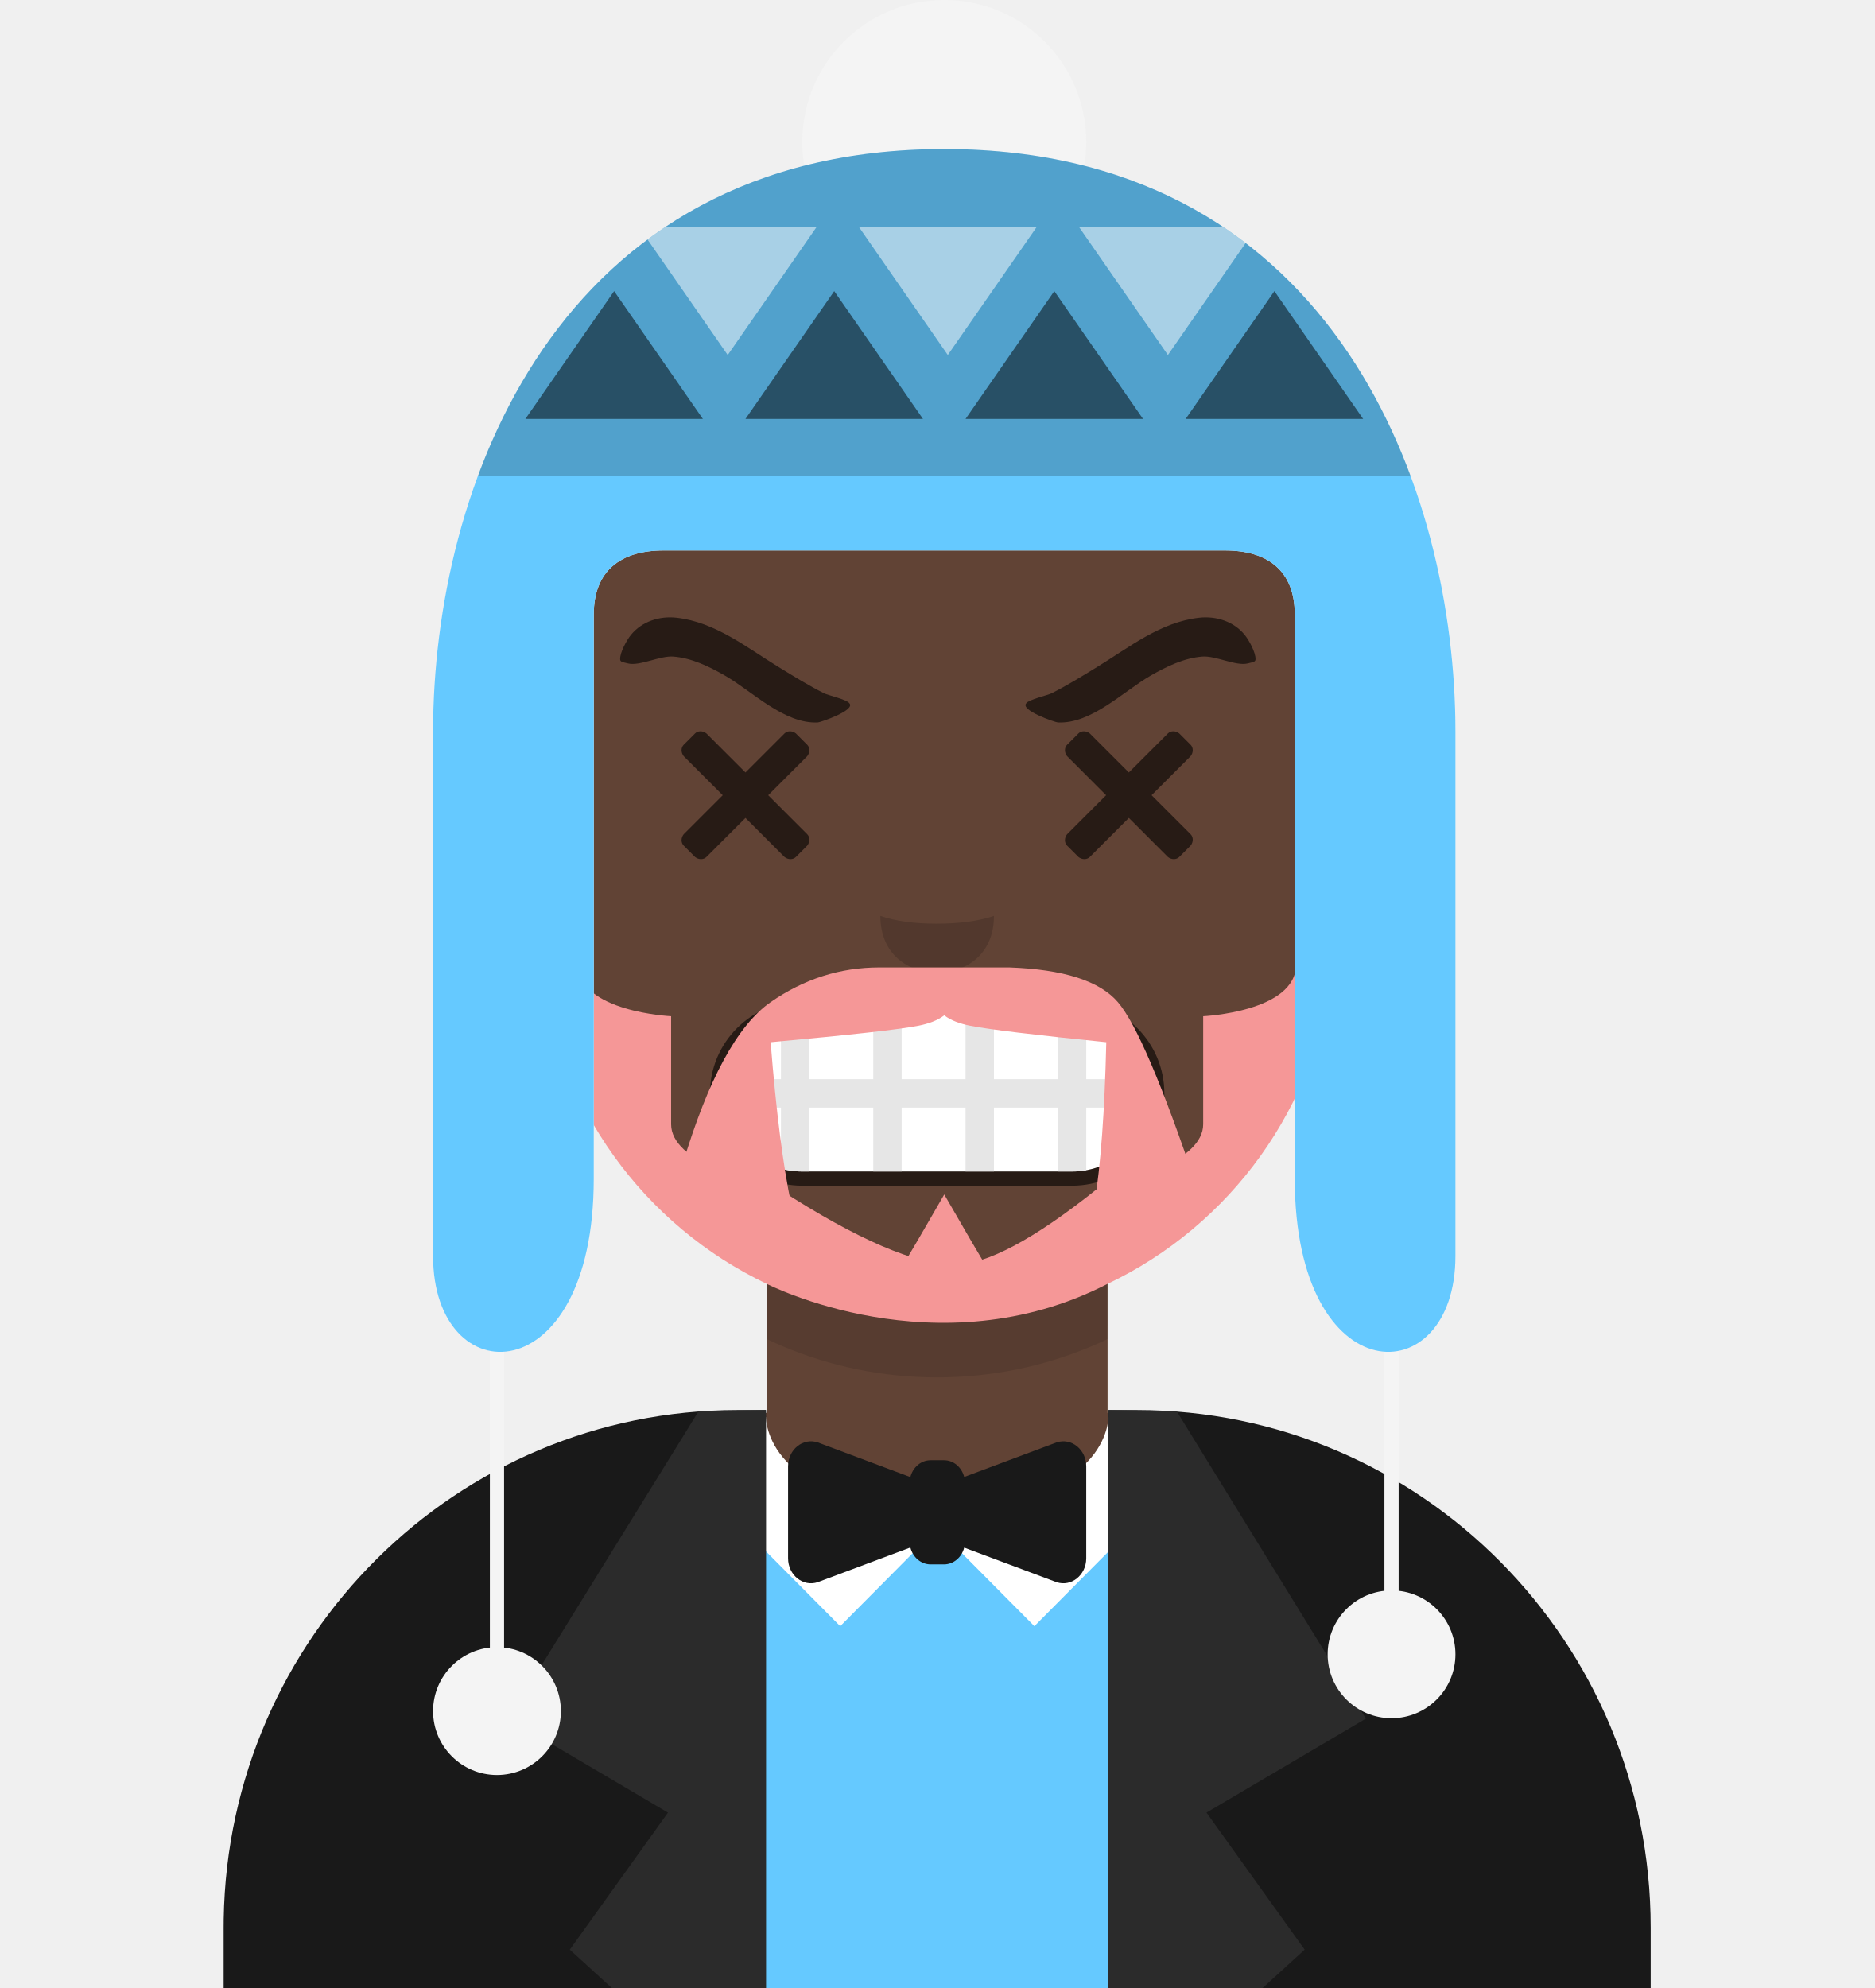
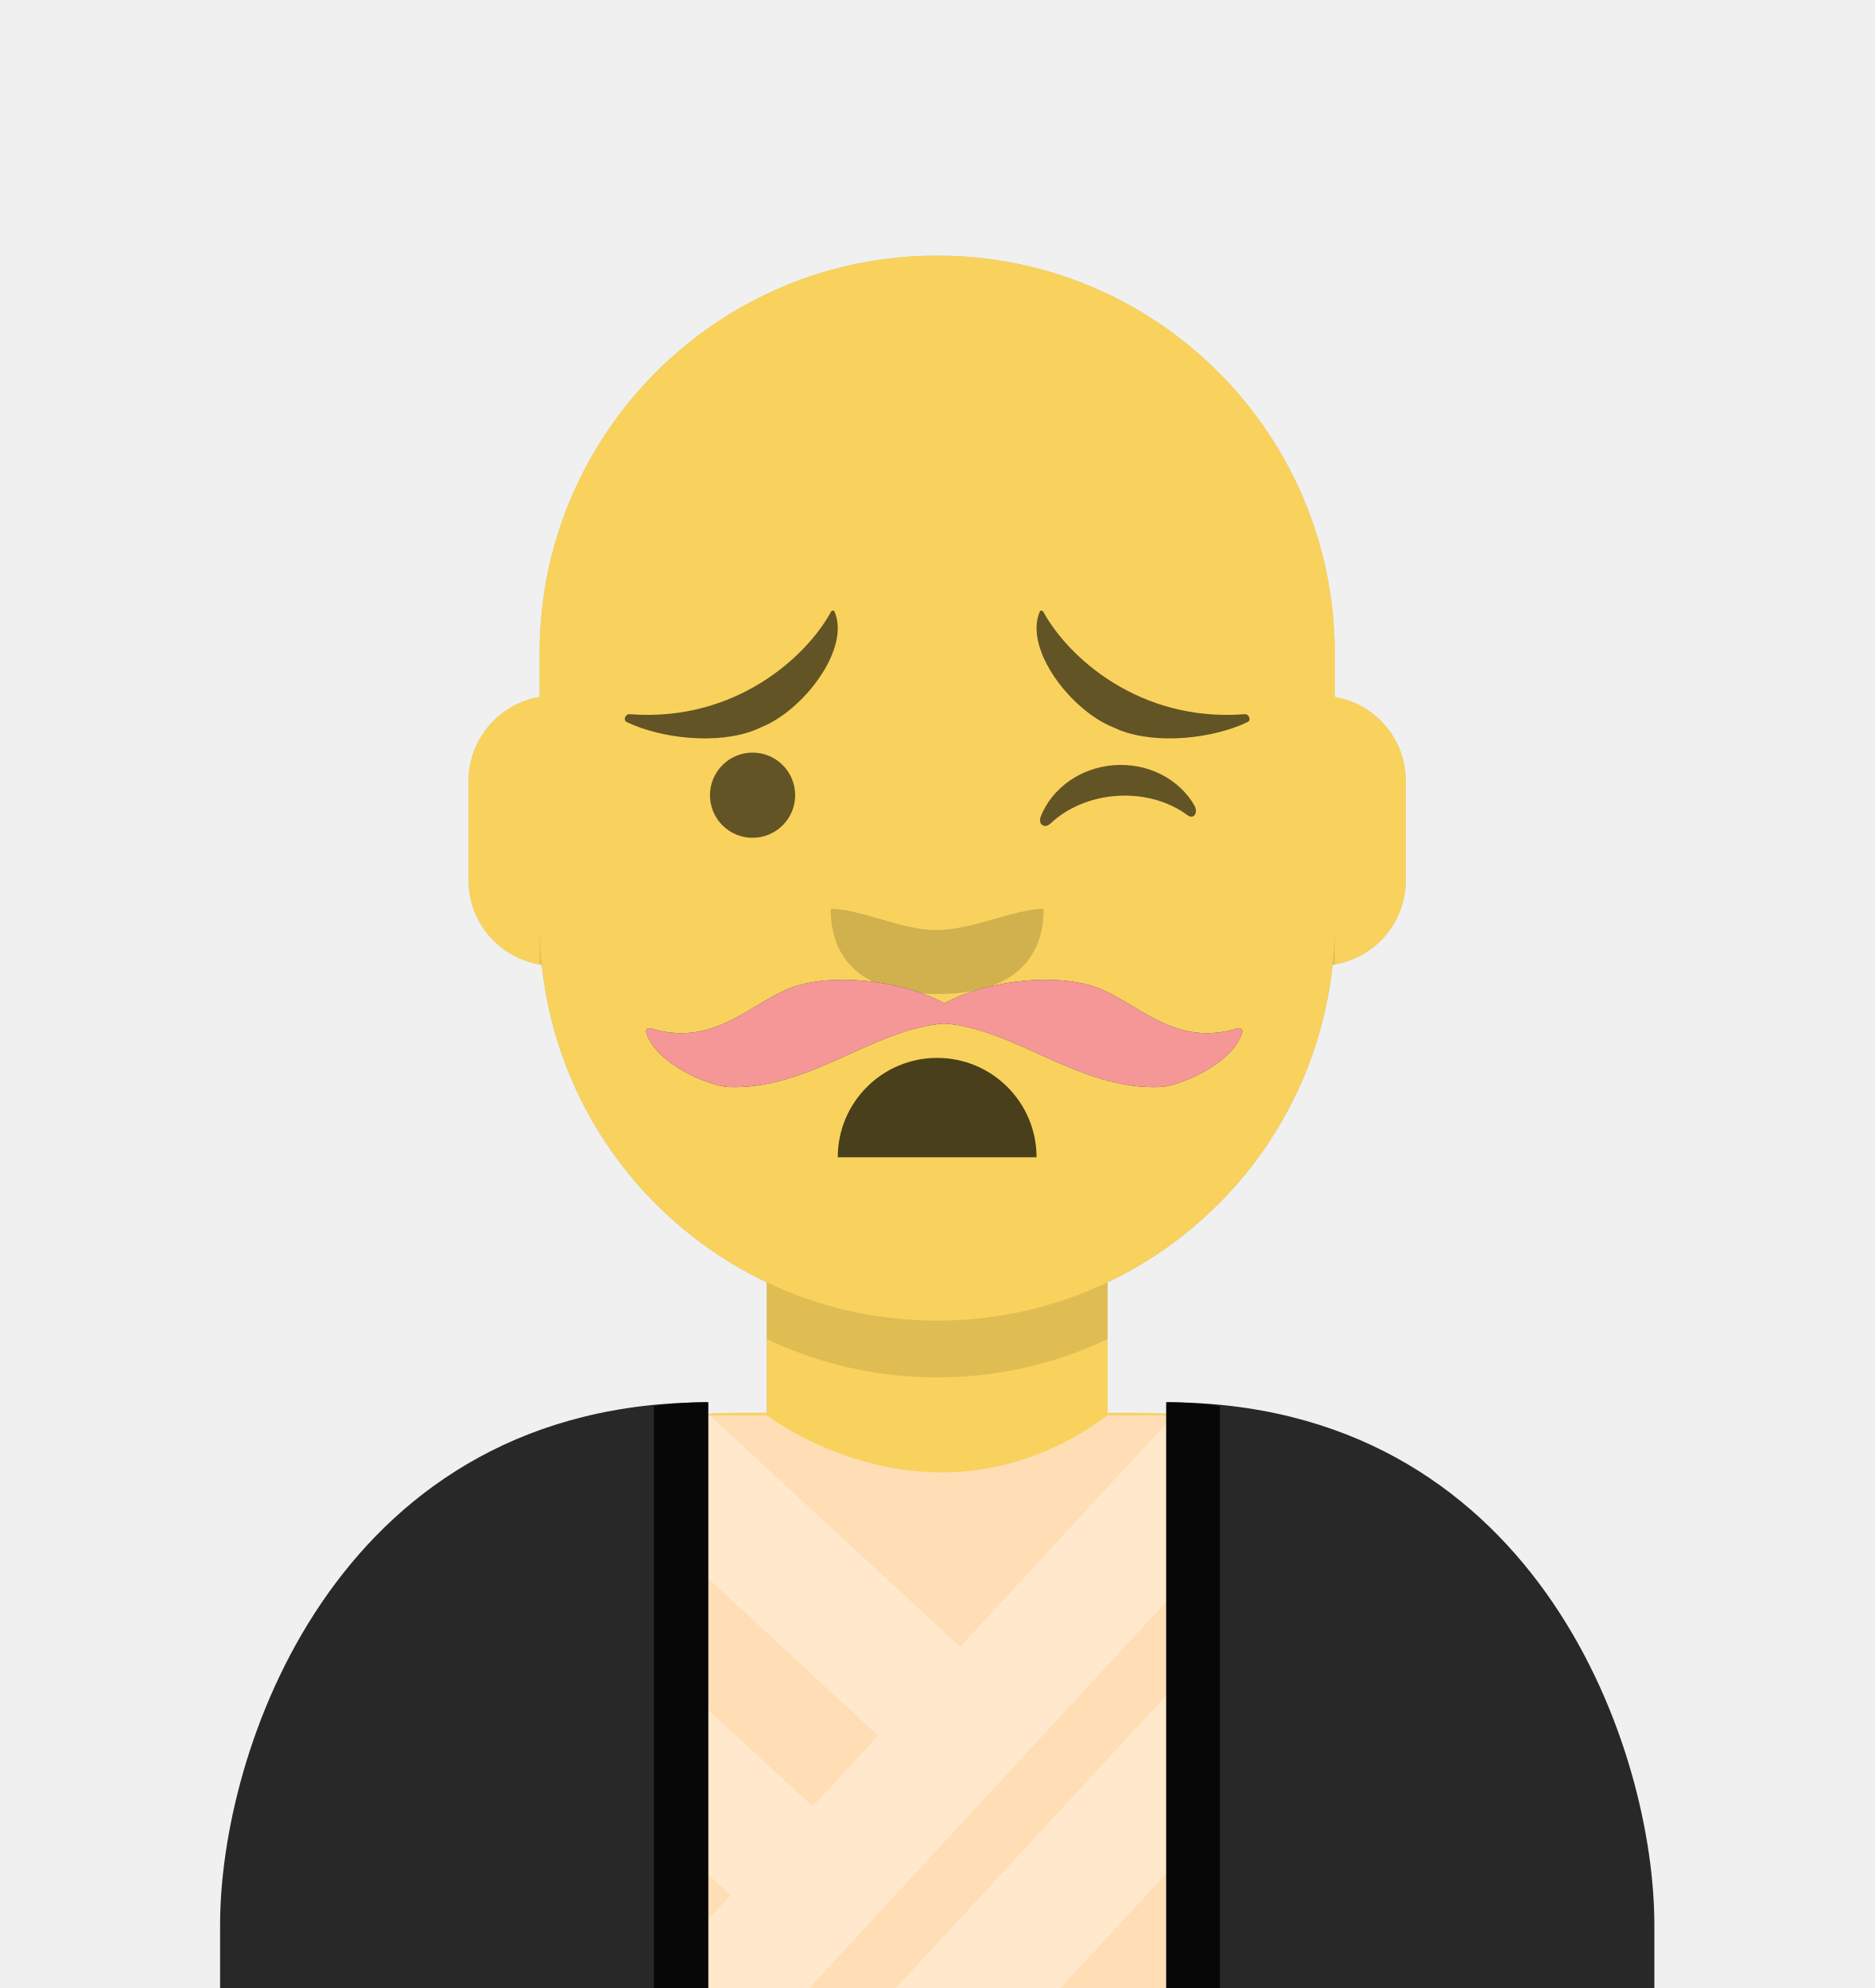
<svg xmlns="http://www.w3.org/2000/svg" xmlns:ns2="http://design.blush" xmlns:xlink="http://www.w3.org/1999/xlink" width="264px" height="280px" viewBox="0 0 264 280" version="1.1">
  <defs>
    <path d="M100,0 C130.928,-5.68137151e-15 156,25.072 156,56 L156.001,62.166 C161.676,63.119 166,68.054 166,74 L166,88 C166,94.052 161.519,99.058 155.694,99.881 C153.628,119.686 141.238,136.422 124.001,144.61 L124,163 L128,163 C167.765,163 200,195.235 200,235 L200,244 L0,244 L0,235 C-4.86974701e-15,195.235 32.235,163 72,163 L76,163 L76,144.611 C58.763,136.422 46.372,119.687 44.305,99.881 C38.481,99.058 34,94.052 34,88 L34,74 C34,68.054 38.325,63.118 44,62.166 L44,56 C44,25.072 69.072,5.68137151e-15 100,0 Z" id="transparent_path-1" />
    <path d="M83,36.348 C83,52.629 105.162,65.828 132.5,65.828 C159.838,65.828 182,52.629 182,36.348 C182,34.985 181.845,33.645 181.544,32.331 C210.784,41.488 232,68.792 232,101.052 L232,110 L32,110 L32,101.052 C32,68.397 53.739,40.82 83.534,32.002 C83.182,33.421 83,34.871 83,36.348 Z" id="transparent_path-3" />
    <rect id="transparent_path-5" x="0" y="0" width="264" height="280" />
    <path d="M74,0 C114.869,0 148,33.131 148,74 L148,84.148 L148,197.608 C135.525,187.237 119.491,181 102,181 L102,181 L98,181 L98,162.611 C115.531,154.283 128.048,137.115 129.791,116.867 C135.569,116.002 140,111.019 140,105 L140,105 L140,92 C140,87.354 137.359,83.324 133.497,81.33 C132.724,81.05 131.952,80.748 131.181,80.426 C130.795,80.32 130.401,80.233 130,80.166 L130,80.166 L130,79.917 C117.224,74.234 104.878,63.071 96.11,47.885 C93.175,42.801 90.831,37.595 89.066,32.397 C80.431,42.941 67.745,53.602 52.342,62.495 C42.778,68.017 33.147,72.291 24,75.266 L24,137.247 C29.602,148.318 38.773,157.278 50,162.611 L50,162.611 L50,181 L46,181 C38.327,181 30.935,182.2 24,184.423 L24,230 C24,244.106 13.569,255.776 0,257.716 L0,74 C0,33.131 33.131,0 74,0 Z" id="transparent_path-7" />
  </defs>
  <g id="transparent_Avataaar/Default" stroke="none" stroke-width="1" fill="none" fill-rule="evenodd">
    <g id="transparent_Body" transform="translate(32, 36)">
      <mask id="transparent_mask-2" fill="white">
        <use xlink:href="#transparent_path-1" />
      </mask>
      <use fill="#D0C6AC" xlink:href="#transparent_path-1" />
-       <g id="transparent_Skin-Color" mask="url(#transparent_mask-2)" fill="#614335">
+       <g id="transparent_Skin-Color" mask="url(#transparent_mask-2)" fill="#F8D25C">
        <g transform="translate(-32, 0)" id="transparent_Color">
          <rect x="0" y="0" width="264" height="244" />
        </g>
      </g>
      <path d="M44,94 C44,124.928 69.072,150 100,150 C130.928,150 156,124.928 156,94 L156,94 L156,102 C156,132.928 130.928,158 100,158 C69.072,158 44,132.928 44,102 Z" id="transparent_Neck-Shadow" fill-opacity="0.1" fill="#000000" mask="url(#transparent_mask-2)" />
    </g>
    <g id="transparent_Clothing" transform="translate(0, 170)">
-       <g id="bond_suit_Clothing/Bond Suit" stroke="none" stroke-width="1" fill="none" fill-rule="evenodd">
-         <g id="bond_suit_Suit" transform="translate(31.5, 28.6)">
-           <path d="M124.38,3.001 L128.36,3.001 C167.926,3.001 200,34.435 200,73.212 L200,81.988 L1,81.988 L1,73.212 L1.01,72.05 C1.642,33.81 33.47,3.001 72.64,3.001 L76.62,3.001 C76.62,3.001 76.424,15.113 100.492,15.113 C124.56,15.113 124.38,3.001 124.38,3.001" id="bond_suit_Fabric-Color" fill="#65C9FF" ns2:color="Top-500" />
-           <path d="M86.846,30.44 L100.52,16.669 L114.194,30.44 L142.147,2.288 C137.77,1.454 133.258,1 128.639,1 L124.619,1 C124.619,1 124.801,13.573 100.491,13.573 C76.181,13.573 76.38,1 76.38,1 L72.36,1 C67.753,1 63.253,1.45 58.885,2.28 L86.846,30.44 Z" id="bond_suit_Fill-7" fill="#FFF" />
-           <path d="M128.64,0.001 L124.641,0.001 L124.641,81.988 L201,81.988 L201,72.879 C201,32.629 168.604,0.001 128.64,0.001" id="bond_suit_Fill-9" fill="#191919" />
-           <path d="M76.38,0.001 L72.36,0.001 C32.796,0.001 0.649,31.98 0.009,71.673 L0,72.879 L0,81.988 L76.38,81.988 L76.38,0.001 Z" id="bond_suit_Fill-12" fill="#191919" />
-           <path d="M66.874,0.206 L40.133,43.457 L62.585,56.695 L48.758,75.998 L55.328,81.988 L76.38,81.988 L76.38,0.001 C76.38,0.001 73.265,0.043 66.874,0.206" id="bond_suit_Fill-15" fill="#2B2B2B" />
-           <path d="M134.28,0.225 L160.887,43.458 L138.436,56.694 L152.264,75.998 L145.691,81.988 L124.64,81.987 L124.64,-0.001 C124.64,-0.001 127.889,0.062 134.28,0.225" id="bond_suit_Fill-18" fill="#2B2B2B" />
-           <path d="M117.319,4.557 L104.309,9.425 C103.96,8.066 102.826,7.065 101.468,7.065 L99.573,7.065 C98.209,7.065 97.073,8.073 96.727,9.439 L83.681,4.557 C81.601,3.864 79.5,5.557 79.5,7.925 L79.5,20.876 C79.5,23.243 81.601,24.936 83.681,24.243 L96.727,19.362 C97.073,20.727 98.209,21.735 99.573,21.735 L101.468,21.735 C102.826,21.735 103.96,20.733 104.309,19.376 L117.319,24.243 C119.399,24.936 121.5,23.243 121.5,20.876 L121.5,7.925 C121.5,5.557 119.399,3.864 117.319,4.557" id="bond_suit_Fill-1" fill="#191919" />
+       <g id="jedi_robe_Clothing/Jedi robe" stroke="none" stroke-width="1" fill="none" fill-rule="evenodd">
+         <g id="jedi_robe_Robe" transform="translate(31, 27.5)">
+           <path d="M77,1.839 C77,1.839 100.415,19.93 125.026,1.839 L144.732,1.839 L146.639,82.839 L53.79,82.839 L56.462,1.839 L77,1.839 Z" id="jedi_robe_Fabric-Color" fill="#FFDEB5" ns2:color="Top-500" />
+           <path d="M144.732,1.839 L145.05,15.36 L82.694,82.839 L59.513,82.839 L134.365,1.839 L144.732,1.839 Z M145.353,28.215 L145.928,52.677 L118.056,82.839 L94.876,82.839 L145.353,28.215 Z M55.498,31.08 L83.463,56.922 L71.908,69.426 L54.756,53.575 L55.498,31.08 Z M68.946,1.839 L104.232,34.446 L92.678,46.949 L56.09,13.138 L56.462,1.839 L68.946,1.839 Z" id="jedi_robe_Combined-Shape" fill-opacity=".3" fill="#FFF" />
+           <path d="M0.009,72.647 L0.001,73.838 L0.001,82.838 L68.746,82.838 L68.746,0 C17.413,0 0.42,47.304 0.009,72.647" id="jedi_robe_Fill-14" fill="#282828" />
+           <path d="M61.093,0.538 L61.093,82.839 L68.746,82.839 L68.746,0 C66.085,0 63.535,0.185 61.093,0.538" id="jedi_robe_Fill-17" fill="#070707" />
+           <path d="M202.01,72.647 L202.02,73.838 L202.02,82.838 L133.274,82.837 L133.274,0 C184.607,0 201.599,47.304 202.01,72.647" id="jedi_robe_Fill-20" fill="#282828" />
+           <path d="M140.827,0.538 L140.827,82.838 L133.274,82.838 L133.274,0 C135.9,0 138.417,0.185 140.827,0.538" id="jedi_robe_Fill-23" fill="#070707" />
        </g>
      </g>
    </g>
    <g id="transparent_Face" transform="translate(76, 82)" fill="#000000">
      <g id="transparent_Mouth" transform="translate(2, 52)">
-         <defs>
-           <rect id="grimace_path-1" x="24" y="9" width="60" height="22" rx="11" />
-         </defs>
-         <g id="grimace_Mouth/Grimace" stroke="none" stroke-width="1" fill="none" fill-rule="evenodd">
-           <rect id="grimace_Mouth" fill-opacity="0.6" fill="#000000" x="22" y="7" width="64" height="26" rx="13" />
-           <mask id="grimace_mask-2" fill="white">
-             <use xlink:href="#grimace_path-1" />
-           </mask>
-           <use id="grimace_Mouth" fill="#FFFFFF" xlink:href="#grimace_path-1" />
-           <path d="M36,6 L35.999,17.999 L44.999,17.999 L45,6 L49,6 L48.999,17.999 L57.999,17.999 L58,6 L62,6 L61.999,17.999 L70.999,17.999 L71,6 L75,6 L74.999,17.999 L83.867,18 L83.867,22 L74.999,21.999 L75,34 L71,34 L70.999,21.999 L61.999,21.999 L62,34 L58,34 L57.999,21.999 L48.999,21.999 L49,34 L45,34 L44.999,21.999 L35.999,21.999 L36,34 L32,34 L31.999,21.999 L24,22 L24,18 L31.999,17.999 L32,6 L36,6 Z" id="grimace_Grimace-Teeth" fill="#E6E6E6" mask="url(#grimace_mask-2)" />
+         <g id="disbelief_Mouth/Disbelief" stroke="none" stroke-width="1" fill="none" fill-rule="evenodd" fill-opacity="0.7">
+           <path d="M40,15 C40,22.732 46.268,29 54,29 L54,29 C61.732,29 68,22.732 68,15" id="disbelief_Mouth" fill="#000000" transform="translate(54, 22) scale(1, -1) translate(-54, -22) " />
        </g>
      </g>
      <g id="transparent_Nose" transform="translate(28, 40)" fill-opacity="0.16">
-         <g id="small_Nose/Small" stroke="none" stroke-width="1" fill="none" fill-rule="evenodd">
-           <path d="M20,7 C20,12.523 24.047,15 28,15 C31.953,15 36,12.523 36,7 C33.833,7.732 31.141,8.098 27.924,8.098 C24.741,8.098 22.099,7.732 20,7 Z" id="small_Nose" fill-opacity=".16" fill="#000" />
+         <g id="wide_Nose/Wide" stroke="none" stroke-width="1" fill="none" fill-rule="evenodd">
+           <path d="M13,6 C13,12.627 16.828,18 28,18 C39.172,18 43,12.627 43,6 C39.036,6 32.897,9 27.838,9 C23.079,9 17.101,6 13,6 Z" id="wide_Nose" fill-opacity=".16" fill="#000" />
        </g>
      </g>
      <g id="transparent_Eyes" transform="translate(0, 8)">
-         <g id="x_dizzy_Eyes/X-Dizzy-😵" stroke="none" stroke-width="1" fill="none" fill-rule="evenodd" fill-opacity="0.6">
-           <path d="M23.5,13.3 L29,18.799 L34.5,13.3 C34.9,12.9 35.6,12.9 36.1,13.3 L37.7,14.9 C38.1,15.3 38.1,16 37.7,16.5 L32.2,22 L37.7,27.5 C38.1,27.9 38.1,28.6 37.7,29.1 L36.1,30.7 C35.7,31.1 35,31.1 34.5,30.7 L29,25.2 L23.5,30.7 C23.1,31.1 22.4,31.1 21.9,30.7 L20.3,29.1 C19.9,28.7 19.9,28 20.3,27.5 L25.799,22 L20.3,16.5 C19.9,16 19.9,15.3 20.3,14.9 L21.9,13.3 C22.3,12.9 23,12.9 23.5,13.3 Z" id="x_dizzy_Eye" fill="#000000" fill-rule="nonzero" />
-           <path d="M77.5,13.3 L83,18.799 L88.5,13.3 C88.9,12.9 89.6,12.9 90.1,13.3 L91.7,14.9 C92.1,15.3 92.1,16 91.7,16.5 L86.2,22 L91.7,27.5 C92.1,27.9 92.1,28.6 91.7,29.1 L90.1,30.7 C89.7,31.1 89,31.1 88.5,30.7 L83,25.2 L77.5,30.7 C77.1,31.1 76.4,31.1 75.9,30.7 L74.3,29.1 C73.9,28.7 73.9,28 74.3,27.5 L79.799,22 L74.3,16.5 C73.9,16 73.9,15.3 74.3,14.9 L75.9,13.3 C76.3,12.9 77,12.9 77.5,13.3 Z" id="x_dizzy_Eye" fill="#000000" fill-rule="nonzero" />
+         <g id="wink_Eyes/Wink-😉" stroke="none" stroke-width="1" fill="none" fill-rule="evenodd" fill-opacity="0.6">
+           <circle id="wink_Eye" fill="#000000" cx="30" cy="22" r="6" />
+           <path d="M70.412,24.205 C72.259,20.406 76.417,17.758 81.25,17.758 C86.066,17.758 90.211,20.387 92.068,24.165 C92.619,25.287 91.834,26.205 91.043,25.525 C88.592,23.417 85.111,22.101 81.25,22.101 C77.509,22.101 74.126,23.336 71.69,25.329 C70.799,26.058 69.872,25.316 70.412,24.205 Z" id="wink_Winky-Wink" fill="#000000" transform="translate(81.25223, 21.75758) rotate(-4) translate(-81.25223, -21.75758) " />
        </g>
      </g>
      <g id="transparent_Eyebrow" fill-opacity="0.6">
-         <g id="angry_natural_Eyebrow/Natural/Angry-Natural" stroke="none" stroke-width="1" fill="none" fill-rule="evenodd" fill-opacity="0.6">
-           <path d="M44.857,12.228 C44.858,12.219 44.858,12.219 44.857,12.228 M17.586,7.892 C15.244,8.33 13.087,9.788 12.152,12.099 C11.801,12.967 11.392,14.924 11.708,15.807 C11.828,16.143 12.033,16.101 12.956,16.043 C14.644,15.937 16.933,13.662 18.748,13.256 C21.275,12.69 23.983,13.115 26.496,13.688 C30.811,14.673 36.485,17.788 40.946,16.17 C41.278,16.05 45.621,12.923 44.369,12.277 C43.924,11.907 41.137,12.085 40.622,11.999 C38.228,11.597 35.73,10.935 33.373,10.327 C28.233,9 22.967,6.881 17.586,7.892" id="angry_natural_Eyebrows-The-Web" fill="#000000" transform="translate(28.0947, 12.1275) rotate(17) translate(-28.0947, -12.1275) " />
-           <path d="M100.918,12.209 C100.92,12.2 100.92,12.2 100.918,12.209 M73.586,7.892 C71.244,8.33 69.087,9.788 68.152,12.099 C67.801,12.967 67.392,14.924 67.708,15.807 C67.828,16.143 68.033,16.101 68.956,16.043 C70.644,15.937 72.933,13.662 74.748,13.256 C77.275,12.69 79.983,13.115 82.496,13.688 C86.811,14.673 92.485,17.788 96.946,16.17 C97.278,16.05 101.621,12.923 100.369,12.277 C99.924,11.907 97.137,12.085 96.622,11.999 C94.228,11.597 91.73,10.935 89.373,10.327 C84.233,9 78.967,6.881 73.586,7.892" id="angry_natural_Eyebrows-The-Web" fill="#000000" transform="translate(84.0947, 12.1275) scale(-1, 1) rotate(17) translate(-84.0947, -12.1275) " />
+         <g id="sad_concerned_natural_Eyebrow/Natural/Sad-Concerned-Natural" stroke="none" stroke-width="1" fill="none" fill-rule="evenodd" fill-opacity="0.6">
+           <path d="M22.766,5.578 L23.677,5.176 C28.919,3.095 36.865,3.967 41.723,6.299 C42.29,6.571 41.902,7.452 41.321,7.407 C26.402,6.256 16.358,15.553 12.946,21.847 C12.845,22.034 12.539,22.055 12.464,21.881 C10.156,16.562 16.913,7.896 22.766,5.578 Z" id="sad_concerned_natural_Eyebrow" fill="#000000" transform="translate(27, 13) scale(-1, -1) translate(-27, -13) " />
+           <path d="M80.766,5.578 L81.677,5.176 C86.919,3.095 94.865,3.967 99.723,6.299 C100.29,6.571 99.902,7.452 99.321,7.407 C84.402,6.256 74.358,15.553 70.946,21.847 C70.845,22.034 70.539,22.055 70.464,21.881 C68.156,16.562 74.913,7.896 80.766,5.578 Z" id="sad_concerned_natural_Eyebrow" fill="#000000" transform="translate(85, 13) scale(1, -1) translate(-85, -13) " />
        </g>
      </g>
    </g>
    <g id="transparent_Top">
-       <defs>
-         <path d="M32.449,77.535 C26.365,77.535 22.633,80.46 22.633,86.535 L22.633,165.989 C22.633,196.447 0,196.405 0,176.91 L0,103.045 C0,68.803 17.227,21 72,21 L73.632,21.014 C127.115,21.955 144,69.146 144,103.045 L144,103.045 L144,176.91 C144,196.405 121.367,196.447 121.367,165.989 L121.367,165.989 L121.367,86.535 C121.367,80.46 117.635,77.535 111.551,77.535 L111.551,77.535 L72,77.535 L32.449,77.535 Z" id="winter_hat_2_path-1" />
-       </defs>
-       <g id="winter_hat_2_Facial-Hair" transform="translate(49, 72)">
-         <defs>
-           <path d="M92.853,110.773 C92.465,110.69 89.514,105.844 84,96.235 C78.486,105.844 75.535,110.69 75.147,110.773 C71.762,111.494 69.085,110.463 66.571,108.169 C63.421,105.293 61.079,94.167 59.545,74.79 C70.846,73.759 77.803,72.982 80.415,72.458 C81.684,72.204 83.071,71.751 84,71 C84.929,71.751 86.316,72.204 87.585,72.458 C90.197,72.982 96.609,73.759 106.822,74.79 C106.377,94.167 104.579,105.293 101.428,108.169 C98.915,110.463 96.237,111.494 92.853,110.773 Z M119.485,94.957 C114.699,80.743 111.023,72.14 108.455,69.147 C105.888,66.154 100.786,64.525 93.149,64.258 L74.851,64.258 C69.331,64.258 64.229,65.888 59.545,69.147 C54.86,72.406 50.722,80.036 47.131,92.036 C43.549,94.428 47.687,99.366 59.545,106.849 C64.227,109.804 74.19,112.022 83.174,112.022 C92.159,112.022 103.277,108.986 108.455,106.849" id="wick_beard_facial-hairwick-beard-path-1" />
-         </defs>
-         <g id="wick_beard_Facial Hair/Wick Beard" stroke="none" stroke-width="1" fill="none" fill-rule="evenodd">
-           <path d="M133.547,25.575 L133.547,63.866 C133.547,70.516 120.47,71.131 120.47,71.131 L120.47,86.356 C120.47,91.474 110.147,94.407 105.514,95.466 C96.624,102.569 89.936,106.124 85.452,106.132 C80.007,106.142 71.801,102.613 60.834,95.545 C56.399,94.559 45.527,91.61 45.527,86.356 L45.527,71.131 C45.527,71.131 32.449,70.516 32.449,63.866 L32.449,25.575 C32.449,24.153 31.297,23 29.875,23 C28.453,23 27.3,24.153 27.3,25.575 L27.3,64.096 C27.302,64.096 27.304,64.097 27.306,64.097 C29.373,83.903 41.764,100.639 59.001,108.827 C59.001,108.827 83.001,121.169 107.002,108.827 C124.239,100.638 136.629,83.903 138.696,64.098 L138.696,25.575 C138.696,24.153 137.544,23 136.121,23 C134.699,23 133.547,24.153 133.547,25.575 Z" id="wick_beard_Combined-Shape" ns2:color="Hair-500" />
-           <mask id="wick_beard_facial-hairwick-beard-mask-2" fill="#fff">
-             <use xlink:href="#wick_beard_facial-hairwick-beard-path-1" />
-           </mask>
-           <use id="wick_beard_Lite-Beard" xlink:href="#wick_beard_facial-hairwick-beard-path-1" ns2:color="Hair-500" />
-           <g id="wick_beard_Facial-Hair-Color" mask="url(#wick_beard_facial-hair-color-mask)" fill="#F59797">
-             <rect x="0" y="0" width="264" height="264" />
-           </g>
-           <mask id="wick_beard_facial-hair-color-mask" fill="white">
-             <use xlink:href="#wick_beard_Combined-Shape" />
-             <use xlink:href="#wick_beard_Lite-Beard" />
-           </mask>
-         </g>
-       </g>
-       <g id="winter_hat_2_Top/Accessories/Winter-Hat-2" stroke="none" stroke-width="1" fill="none" fill-rule="evenodd">
-         <g id="winter_hat_2_hat" transform="translate(61, 0)">
-           <g id="winter_hat_2_string" transform="translate(0, 176)" fill="#F4F4F4">
-             <circle id="winter_hat_2_puff" cx="9" cy="65" r="9" />
-             <rect x="8" y="0" width="2" height="58" />
-           </g>
-           <g id="winter_hat_2_string" transform="translate(126, 168)" fill="#F4F4F4">
-             <circle id="winter_hat_2_puff" cx="9" cy="65" r="9" />
-             <rect x="8" y="0" width="2" height="58" />
-           </g>
-           <circle id="winter_hat_2_puff" fill="#F4F4F4" cx="72" cy="20" r="20" />
-           <mask id="winter_hat_2_mask-2" fill="white">
-             <use xlink:href="#winter_hat_2_path-1" />
-           </mask>
-           <use id="winter_hat_2_Combined-Shape" fill="#F4F4F4" xlink:href="#winter_hat_2_path-1" />
-           <g id="winter_hat_2_Fabric-Color" mask="url(#winter_hat_2_mask-2)" fill="#65C9FF">
-             <g transform="translate(-2, 19)" id="winter_hat_2_🖍Color">
-               <rect x="0" y="0" width="149" height="172" />
-             </g>
-           </g>
-           <rect id="winter_hat_2_color-dark" fill-opacity="0.2" fill="#000000" mask="url(#winter_hat_2_mask-2)" x="-1" y="21" width="146" height="46" />
-           <g id="winter_hat_2_light-triangles" mask="url(#winter_hat_2_mask-2)" fill="#FFFFFF" fill-opacity="0.5">
-             <g transform="translate(29, 32)" id="winter_hat_2_Triangle">
-               <polygon transform="translate(12.5, 9) rotate(180) translate(-12.5, -9) " points="12.5 0 25 18 0 18" />
-               <polygon transform="translate(43.5, 9) rotate(180) translate(-43.5, -9) " points="43.5 0 56 18 31 18" />
-               <polygon transform="translate(74.5, 9) rotate(180) translate(-74.5, -9) " points="74.5 0 87 18 62 18" />
-             </g>
-           </g>
-           <g id="winter_hat_2_dark-triangles" mask="url(#winter_hat_2_mask-2)" fill="#000000" fill-opacity="0.5">
-             <g transform="translate(13, 41)" id="winter_hat_2_Triangle">
-               <polygon points="12.5 0 25 18 0 18" />
-               <polygon points="43.5 0 56 18 31 18" />
-               <polygon points="74.5 0 87 18 62 18" />
-               <polygon points="105.5 0 118 18 93 18" />
+       <g id="no_hair_Top/-No-Hair" stroke="none" stroke-width="1" fill="none" fill-rule="evenodd">
+         <g id="no_hair_Facial-Hair" transform="translate(49, 72)">
+           <defs>
+             <path d="M105.612,67.132 C111.386,69.337 116.495,75.583 125.362,72.828 C125.731,72.714 126.091,73.045 125.98,73.409 C124.607,77.918 116.973,81.007 114.379,81.108 C103.04,81.55 93.906,72.831 84.001,72.162 C74.095,72.83 64.961,81.55 53.622,81.108 C51.028,81.007 43.394,77.918 42.02,73.409 C41.909,73.045 42.27,72.714 42.639,72.828 C51.505,75.583 56.614,69.337 62.389,67.132 C67.578,65.149 77.209,65.711 84.001,69.297 C90.793,65.711 100.422,65.149 105.612,67.132 Z" id="moustache_fancy_path-1" />
+           </defs>
+           <g id="moustache_fancy_Facial-Hair/Moustache-Fancy" stroke="none" stroke-width="1" fill="none" fill-rule="evenodd">
+             <mask id="moustache_fancy_mask-2" fill="white">
+               <use xlink:href="#moustache_fancy_path-1" />
+             </mask>
+             <use id="moustache_fancy_Moustache-U-a-Question" fill="#28354B" xlink:href="#moustache_fancy_path-1" />
+             <g id="moustache_fancy_Facial-Hair-Color" mask="url(#moustache_fancy_mask-2)" fill="#F59797">
+               <rect id="moustache_fancy_Color" x="0" y="0" width="168" height="152" />
            </g>
          </g>
        </g>
-         <g id="winter_hat_2_Accessory" transform="translate(62, 85)" />
+         <g id="no_hair_Accessory" transform="translate(62, 85)" />
+         <g id="no_hair_Hair-Color" fill="#4A312C" />
      </g>
    </g>
  </g>
</svg>
